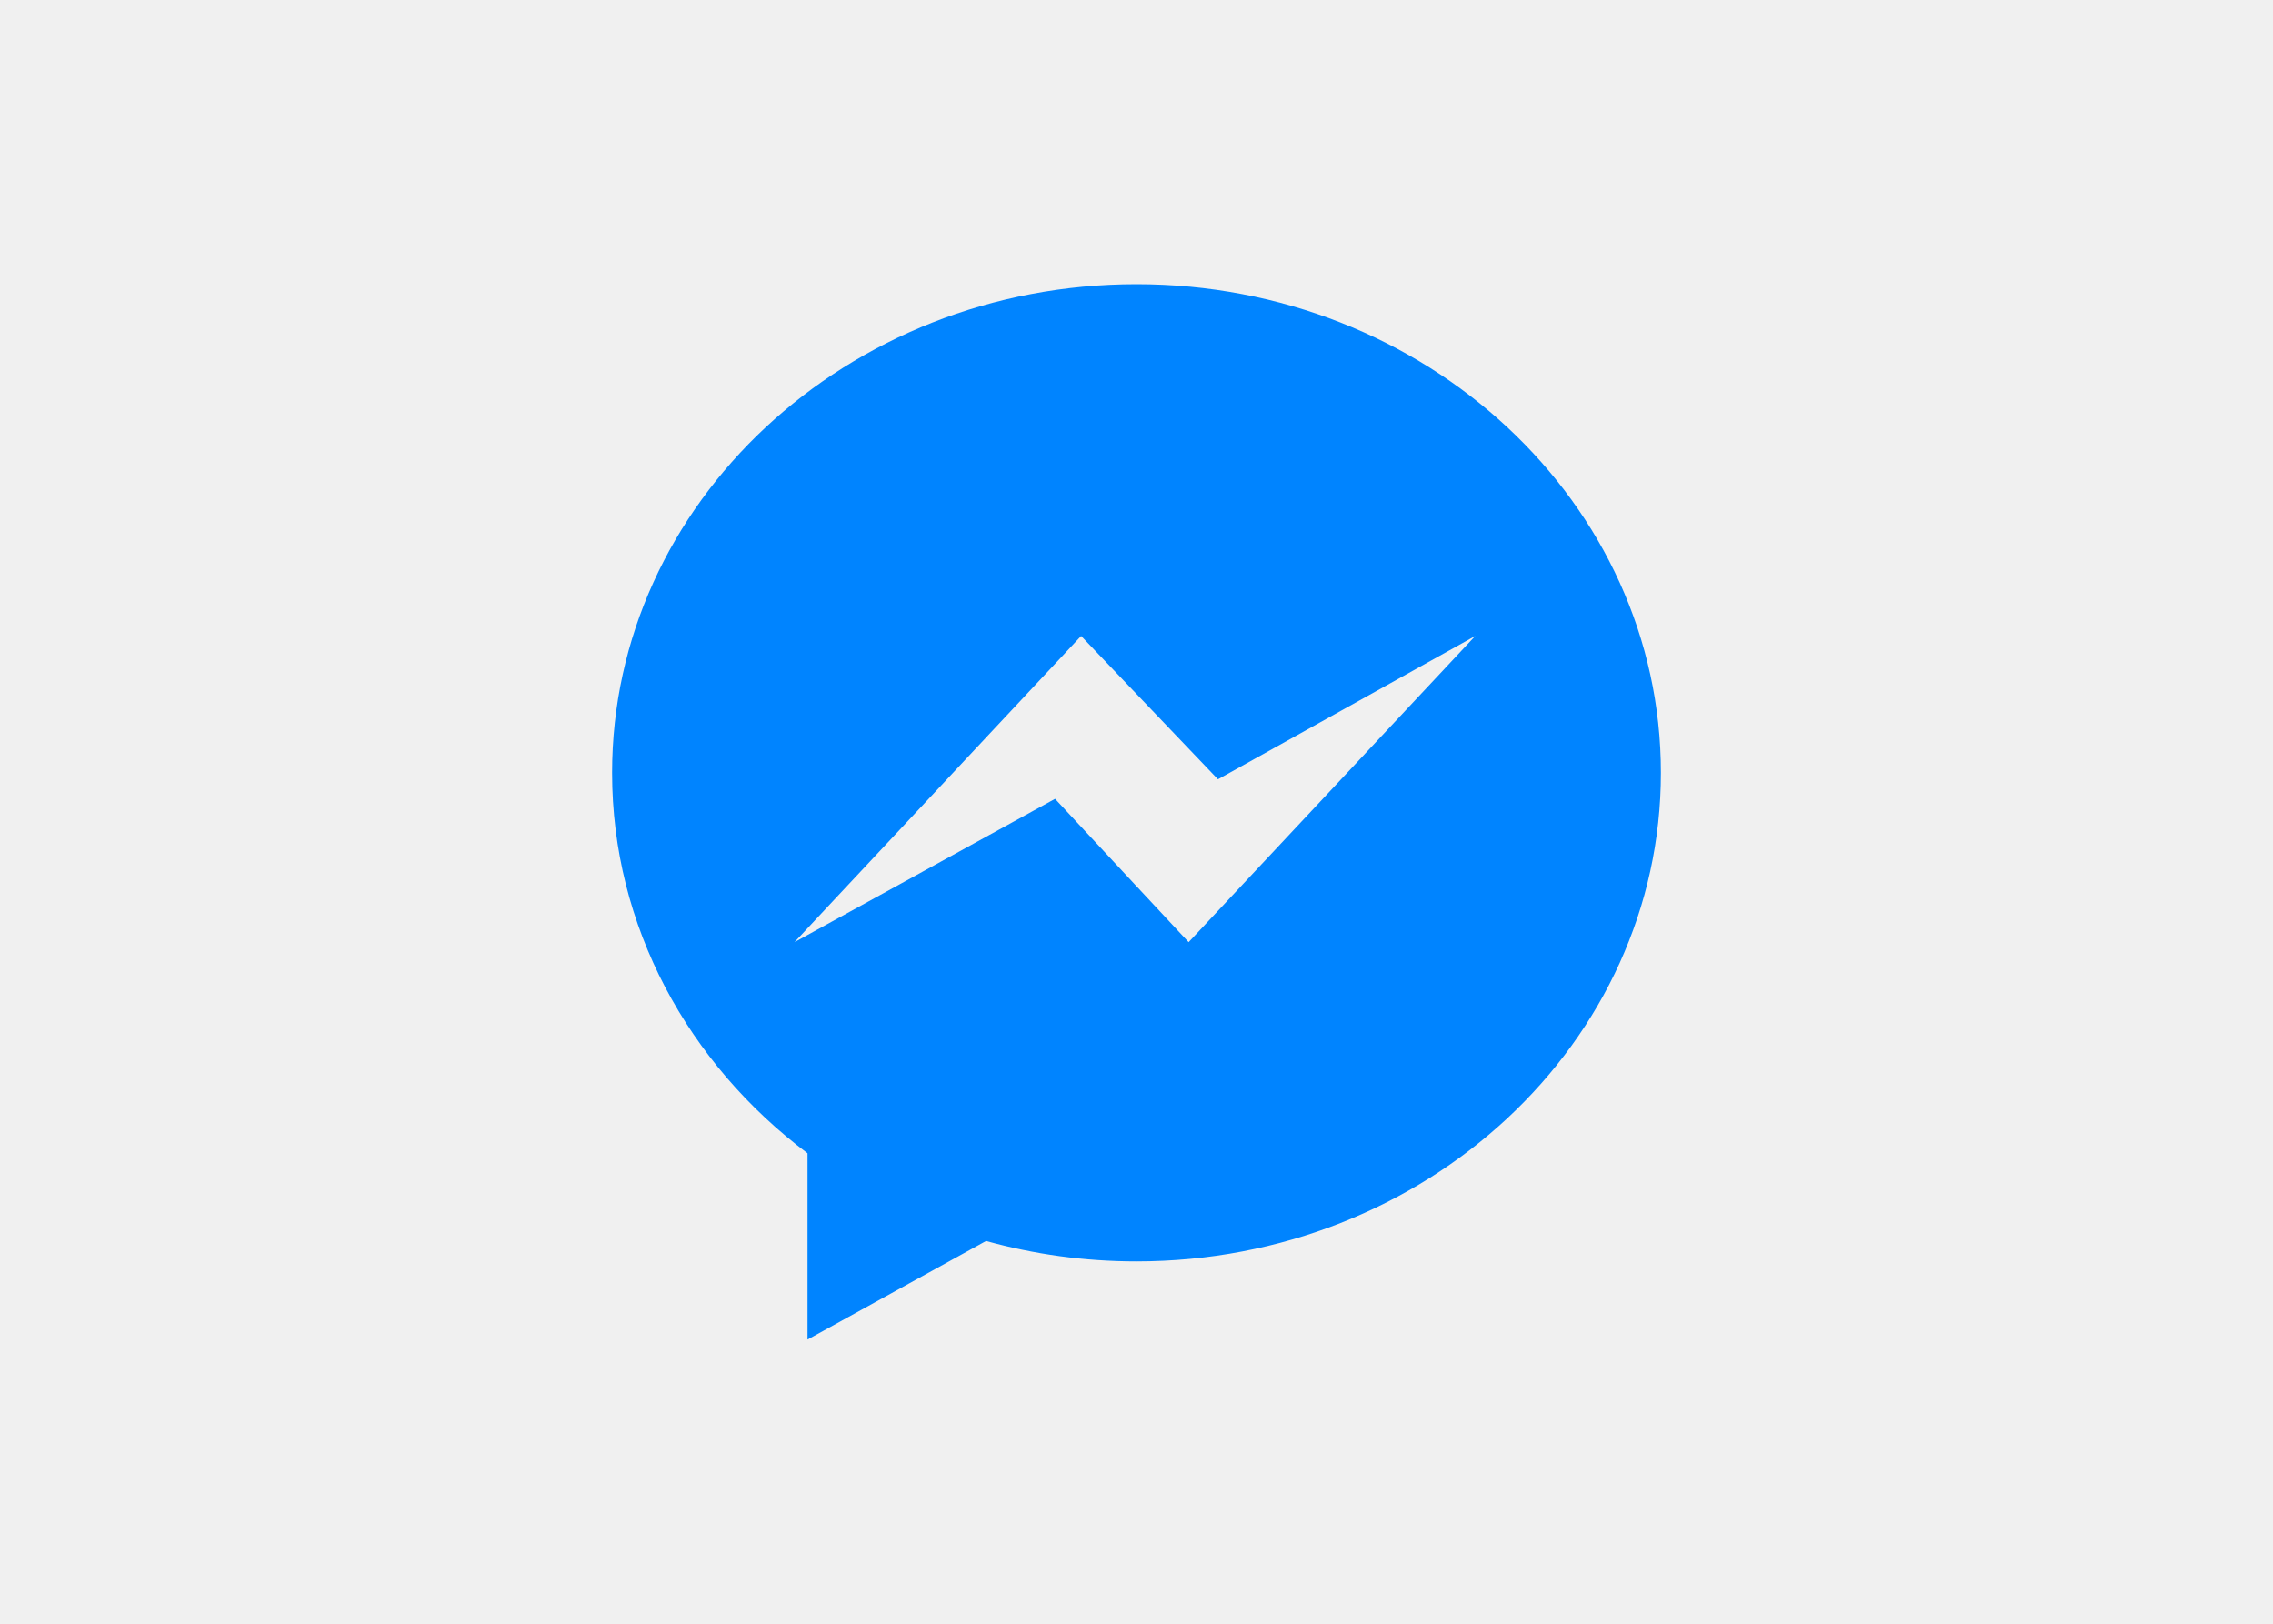
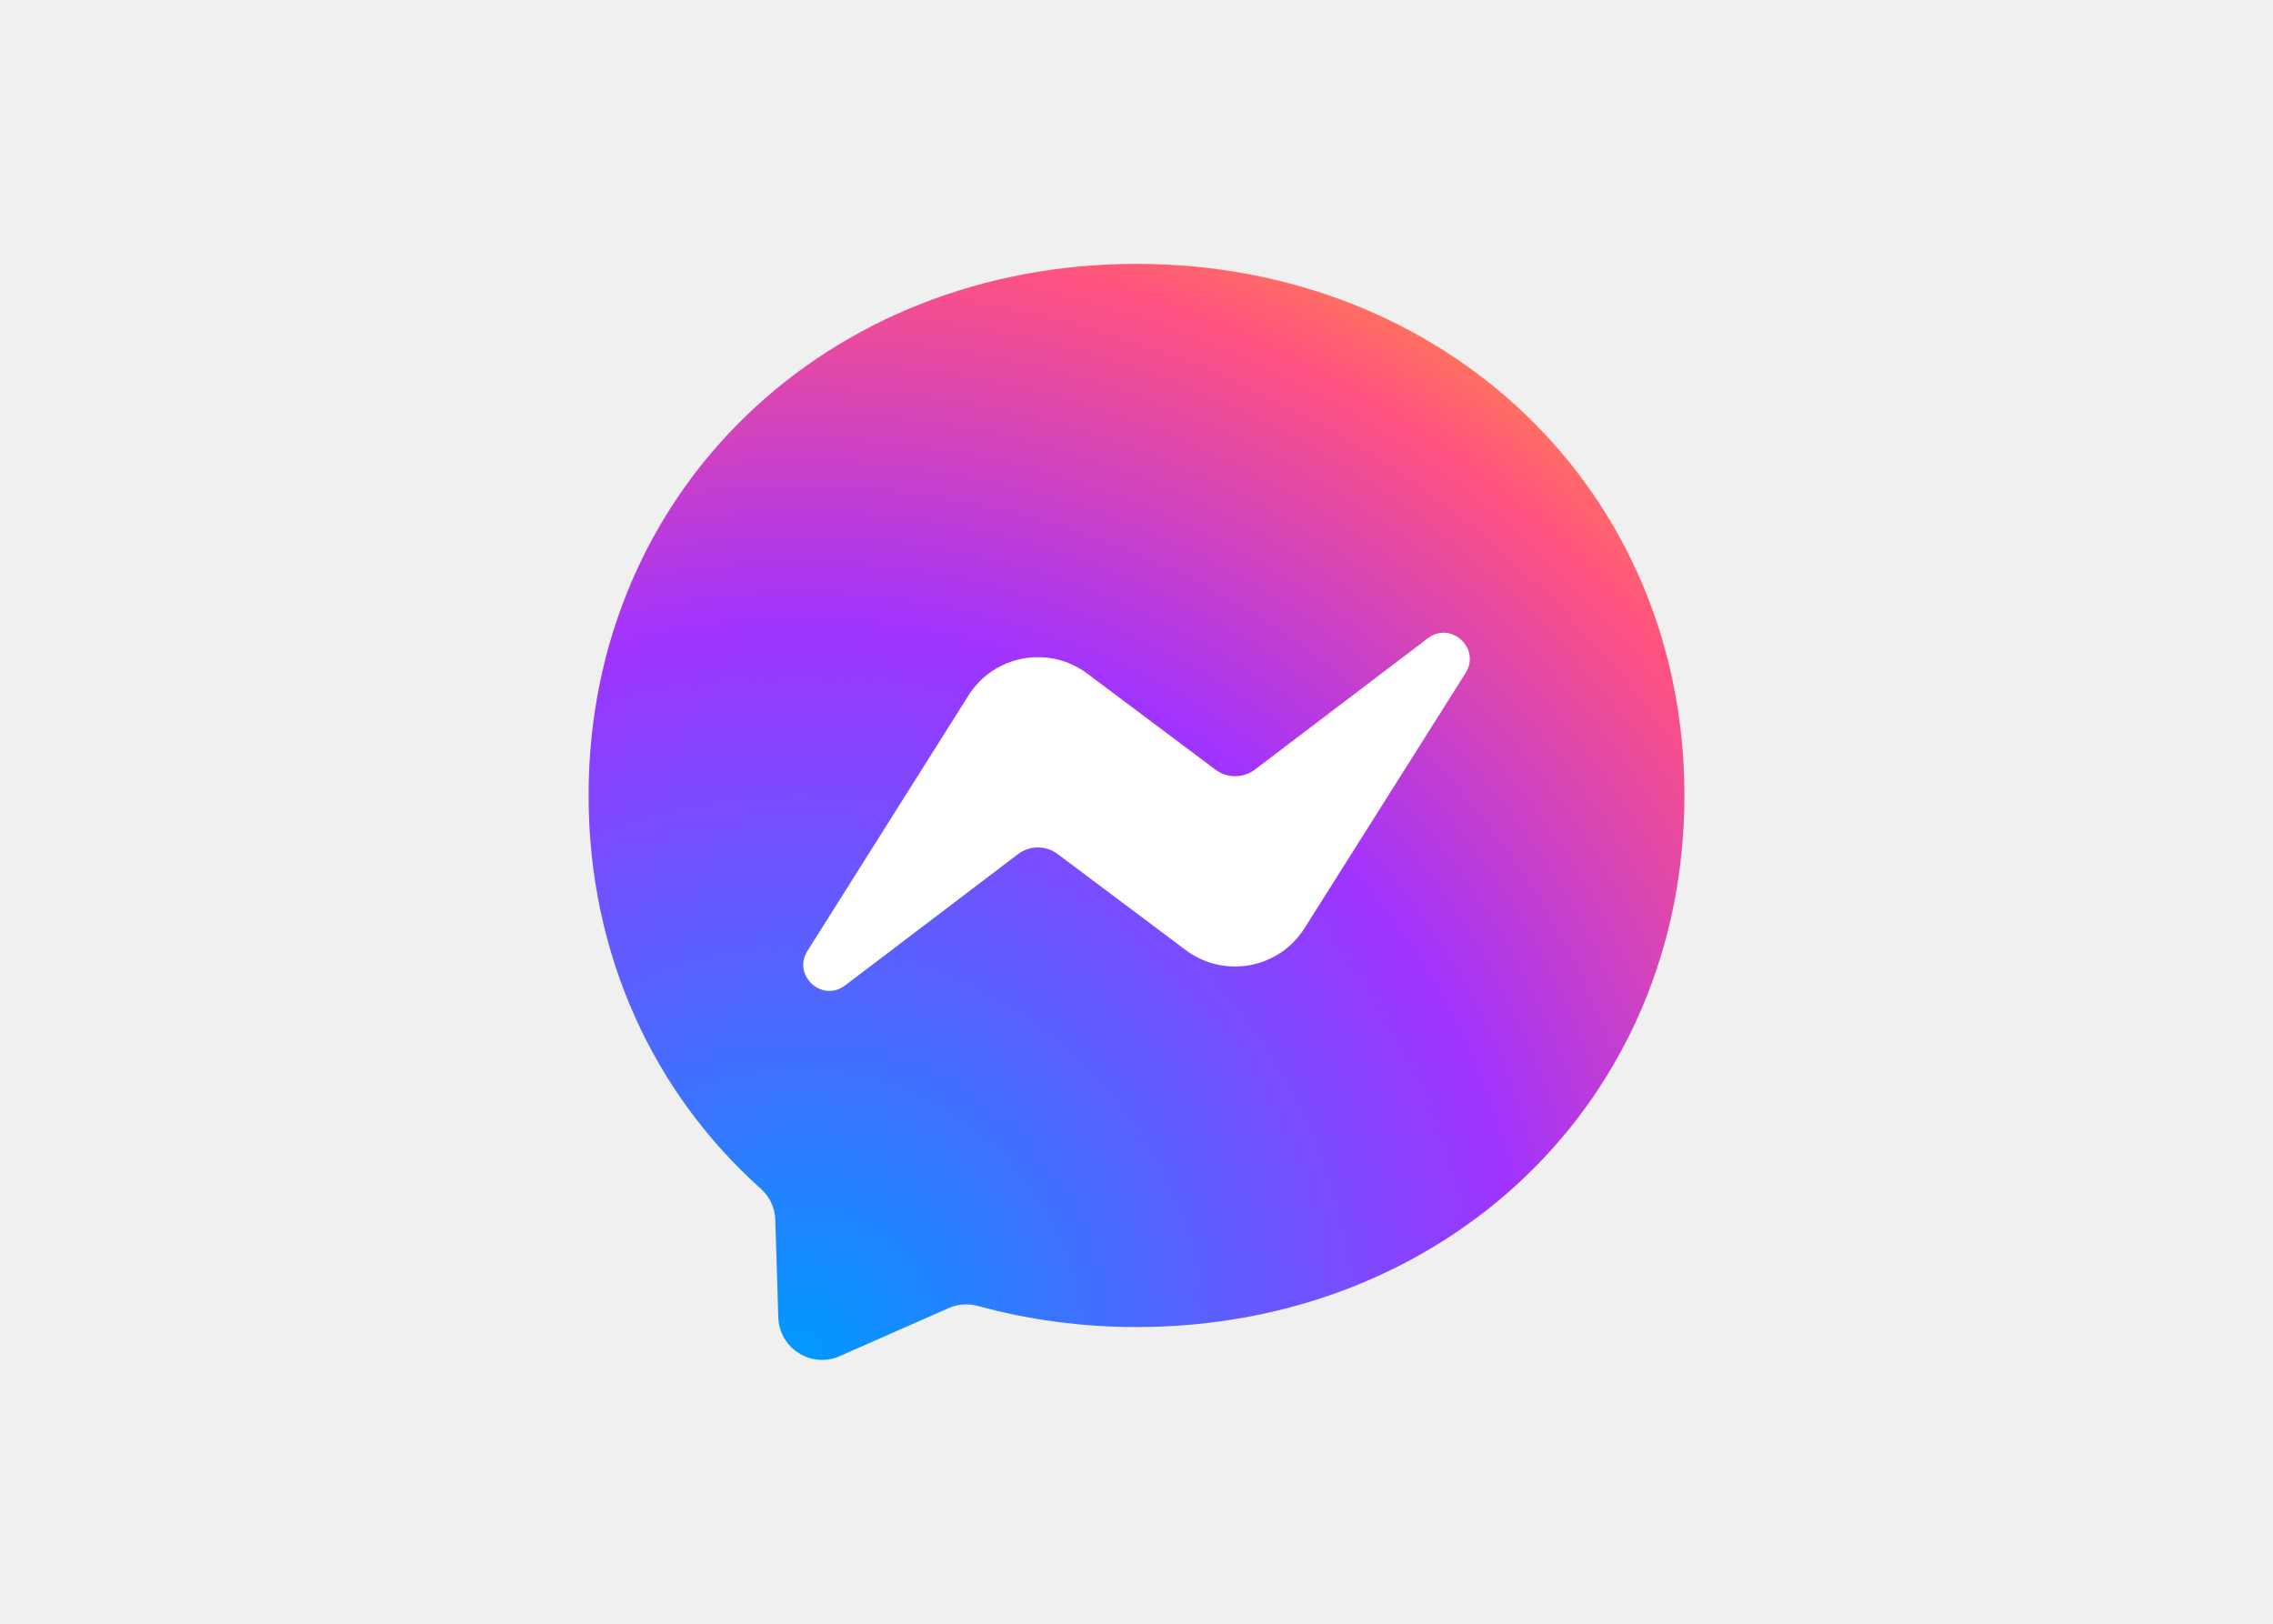
- <svg xmlns="http://www.w3.org/2000/svg" clip-rule="evenodd" fill-rule="evenodd" viewBox="0 0 560 400">
-   <path d="m280 70c-71.354 0-129.198 53.891-129.198 120.37 0 37.881 18.788 71.67 48.149 93.734v45.896l43.99-24.293c11.74 3.269 24.178 5.034 37.059 5.034 71.354 0 129.198-53.892 129.198-120.371s-57.844-120.37-129.198-120.37zm12.84 162.099-32.902-35.309-64.197 35.309 70.617-75.432 33.704 35.308 63.395-35.308z" fill="#0084ff" />
+ <svg xmlns="http://www.w3.org/2000/svg" clip-rule="evenodd" fill-rule="evenodd" stroke-linejoin="round" stroke-miterlimit="2" viewBox="0 0 560 400">
+   <radialGradient id="a" cx="0" cy="0" gradientTransform="matrix(294.166 0 0 -294.165 196.982 333.506)" gradientUnits="userSpaceOnUse" r="1">
+     <stop offset="0" stop-color="#09f" />
+     <stop offset=".61" stop-color="#a033ff" />
+     <stop offset=".93" stop-color="#ff5280" />
+     <stop offset="1" stop-color="#ff7061" />
+   </radialGradient>
+   <g fill-rule="nonzero">
+     <path d="m280 65c-76.032 0-134.988 55.716-134.988 130.938 0 39.349 16.131 73.366 42.386 96.854 2.194 1.958 3.544 4.725 3.611 7.695l.743 24.027c.236 7.661 8.133 12.656 15.152 9.551l26.795-11.812c2.261-1.012 4.826-1.181 7.222-.54 12.318 3.375 25.411 5.198 39.079 5.198 76.032 0 134.988-55.717 134.988-130.939s-58.956-130.972-134.988-130.972z" fill="url(#a)" />
+     <path d="m198.94 234.241 39.652-62.904c6.311-10.023 19.81-12.487 29.293-5.4l31.553 23.657c2.903 2.16 6.885 2.16 9.753-.034l42.589-32.329c5.669-4.32 13.094 2.497 9.314 8.538l-39.686 62.87c-6.311 10.023-19.81 12.487-29.293 5.4l-31.553-23.657c-2.903-2.16-6.885-2.16-9.753.034l-42.589 32.329c-5.669 4.32-13.094-2.463-9.28-8.504z" fill="#fff" />
+   </g>
</svg>
